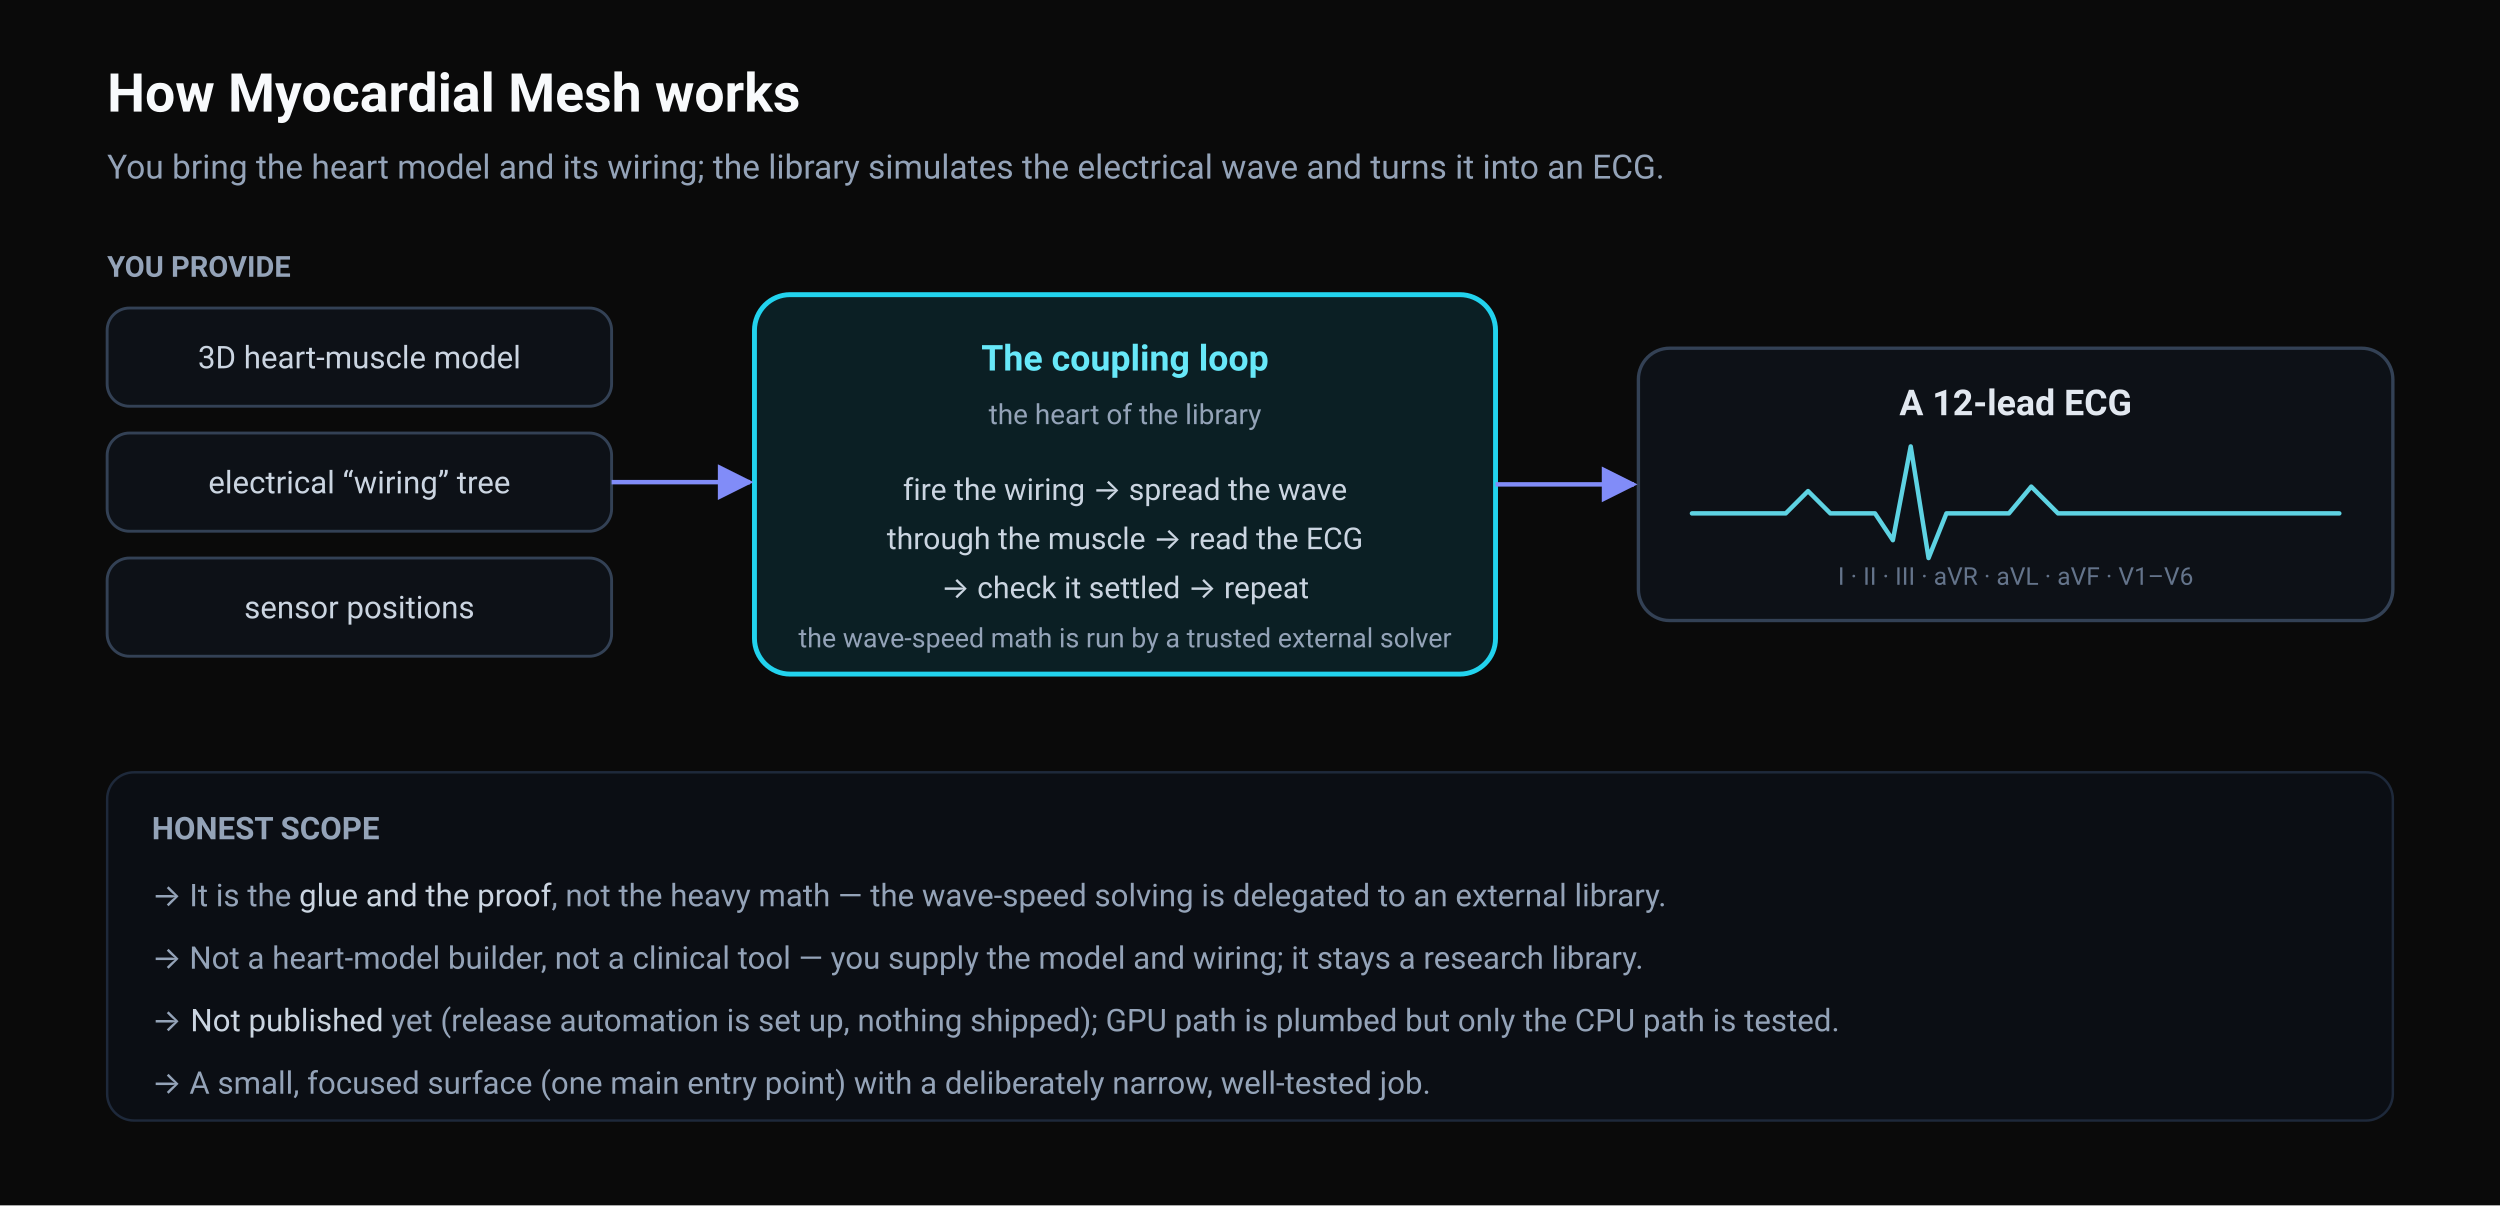
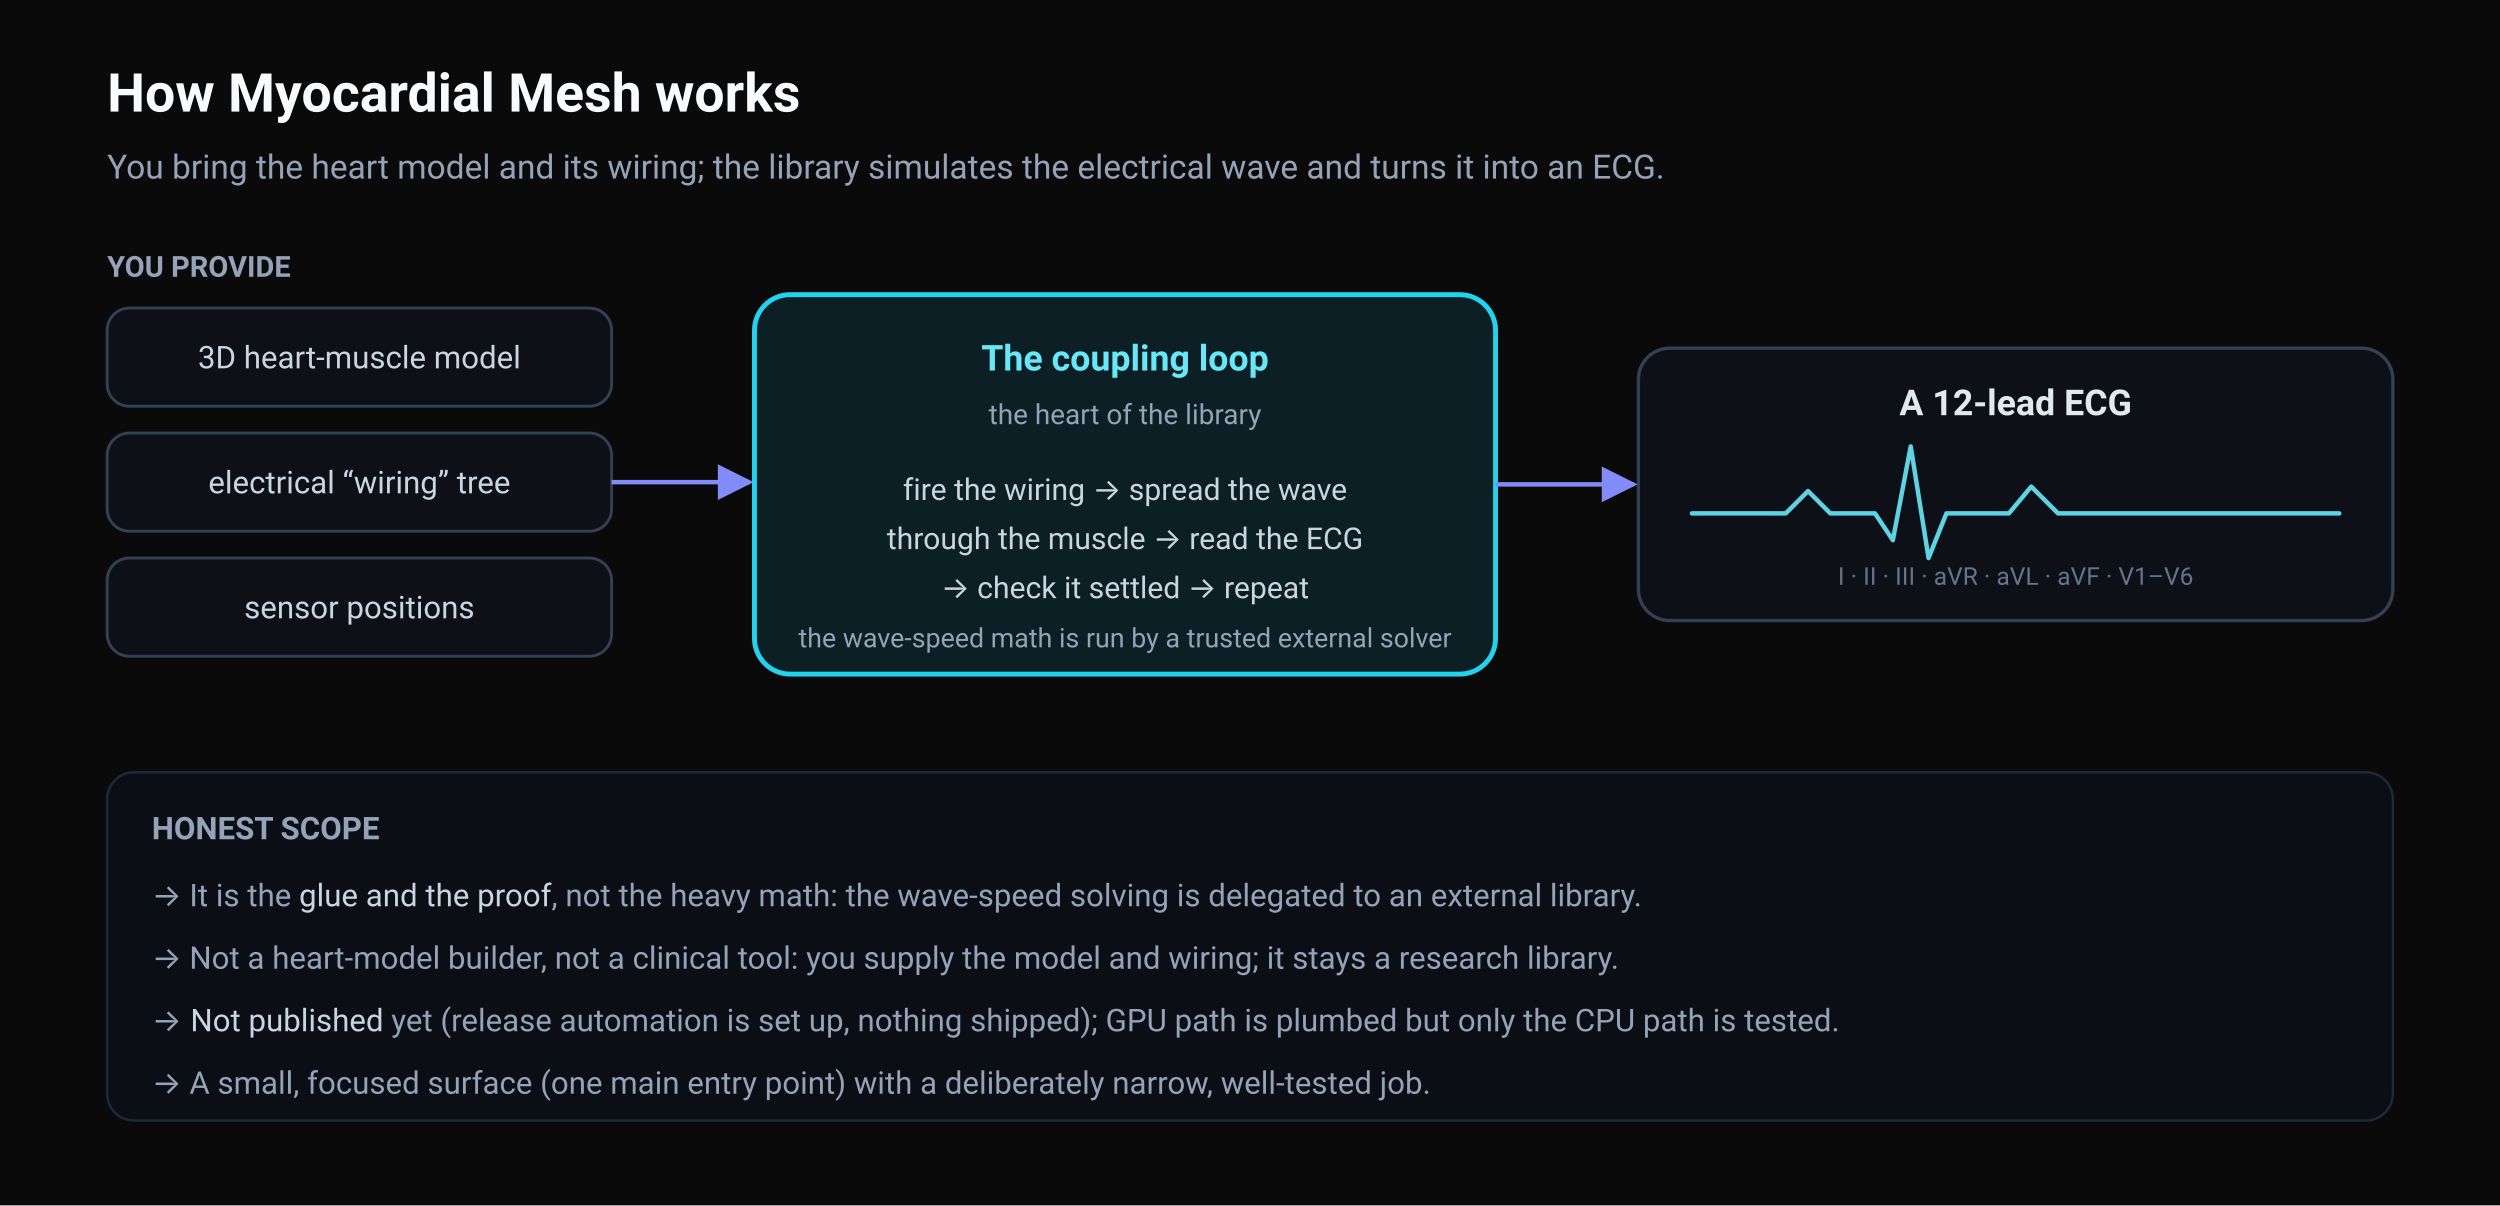
<svg xmlns="http://www.w3.org/2000/svg" width="1120" height="540" viewBox="0 0 1120 540" font-family="ui-sans-serif, system-ui, -apple-system, Segoe UI, Roboto, sans-serif">
  <defs>
    <marker id="ma-ar" viewBox="0 0 10 10" refX="9" refY="5" markerWidth="8" markerHeight="8" orient="auto-start-reverse">
      <path d="M0 0 L10 5 L0 10 z" fill="#818cf8" />
    </marker>
  </defs>
  <rect width="1120" height="540" fill="#0a0a0a" />
  <text x="48" y="50" fill="#f8fafc" font-size="24" font-weight="700">How Myocardial Mesh works</text>
  <text x="48" y="80" fill="#94a3b8" font-size="15">You bring the heart model and its wiring; the library simulates the electrical wave and turns it into an ECG.</text>
  <text x="48" y="124" fill="#94a3b8" font-size="13" font-weight="700">YOU PROVIDE</text>
  <rect x="48" y="138" width="226" height="44" rx="10" fill="#0d1117" stroke="#334155" stroke-width="1.3" />
  <text x="161" y="165" text-anchor="middle" fill="#cbd5e1" font-size="14">3D heart-muscle model</text>
  <rect x="48" y="194" width="226" height="44" rx="10" fill="#0d1117" stroke="#334155" stroke-width="1.3" />
  <text x="161" y="221" text-anchor="middle" fill="#cbd5e1" font-size="14">electrical “wiring” tree</text>
  <rect x="48" y="250" width="226" height="44" rx="10" fill="#0d1117" stroke="#334155" stroke-width="1.3" />
  <text x="161" y="277" text-anchor="middle" fill="#cbd5e1" font-size="14">sensor positions</text>
  <rect x="338" y="132" width="332" height="170" rx="16" fill="#0b1f24" stroke="#22d3ee" stroke-width="2.2" />
  <text x="504" y="166" text-anchor="middle" fill="#67e8f9" font-size="16" font-weight="700">The coupling loop</text>
  <text x="504" y="190" text-anchor="middle" fill="#94a3b8" font-size="12.5">the heart of the library</text>
  <text x="504" y="224" text-anchor="middle" fill="#cbd5e1" font-size="13.5">fire the wiring → spread the wave</text>
  <text x="504" y="246" text-anchor="middle" fill="#cbd5e1" font-size="13.5">through the muscle → read the ECG</text>
  <text x="504" y="268" text-anchor="middle" fill="#cbd5e1" font-size="13.5">→ check it settled → repeat</text>
  <text x="504" y="290" text-anchor="middle" fill="#94a3b8" font-size="12">the wave-speed math is run by a trusted external solver</text>
  <rect x="734" y="156" width="338" height="122" rx="14" fill="#0d1117" stroke="#334155" stroke-width="1.5" />
  <text x="903" y="186" text-anchor="middle" fill="#e2e8f0" font-size="16" font-weight="700">A 12-lead ECG</text>
  <polyline points="758,230 800,230 810,220 820,230 840,230 848,242 856,200 864,250 872,230 900,230 910,218 922,230 1048,230" fill="none" stroke="#67e8f9" stroke-width="2" stroke-linejoin="round" stroke-linecap="round" opacity="0.9" />
  <text x="903" y="262" text-anchor="middle" fill="#64748b" font-size="11">I · II · III · aVR · aVL · aVF · V1–V6</text>
  <path d="M274 216 H336" fill="none" stroke="#818cf8" stroke-width="2" marker-end="url(#ma-ar)" />
  <path d="M670 217 H732" fill="none" stroke="#818cf8" stroke-width="2" marker-end="url(#ma-ar)" />
  <rect x="48" y="346" width="1024" height="156" rx="12" fill="#0b0e14" stroke="#1e293b" stroke-width="1.1" />
  <text x="68" y="376" fill="#94a3b8" font-size="14" font-weight="700">HONEST SCOPE</text>
  <g font-size="14" fill="#94a3b8">
-     <text x="68" y="406">→ It is the <tspan fill="#cbd5e1">glue and the proof</tspan>, not the heavy math — the wave-speed solving is delegated to an external library.</text>
-     <text x="68" y="434">→ Not a heart-model builder, not a clinical tool — you supply the model and wiring; it stays a research library.</text>
+     <text x="68" y="406">→ It is the <tspan fill="#cbd5e1">glue and the proof</tspan>, not the heavy math: the wave-speed solving is delegated to an external library.</text>
+     <text x="68" y="434">→ Not a heart-model builder, not a clinical tool: you supply the model and wiring; it stays a research library.</text>
    <text x="68" y="462">→ <tspan fill="#cbd5e1">Not published</tspan> yet (release automation is set up, nothing shipped); GPU path is plumbed but only the CPU path is tested.</text>
    <text x="68" y="490">→ A small, focused surface (one main entry point) with a deliberately narrow, well-tested job.</text>
  </g>
</svg>
